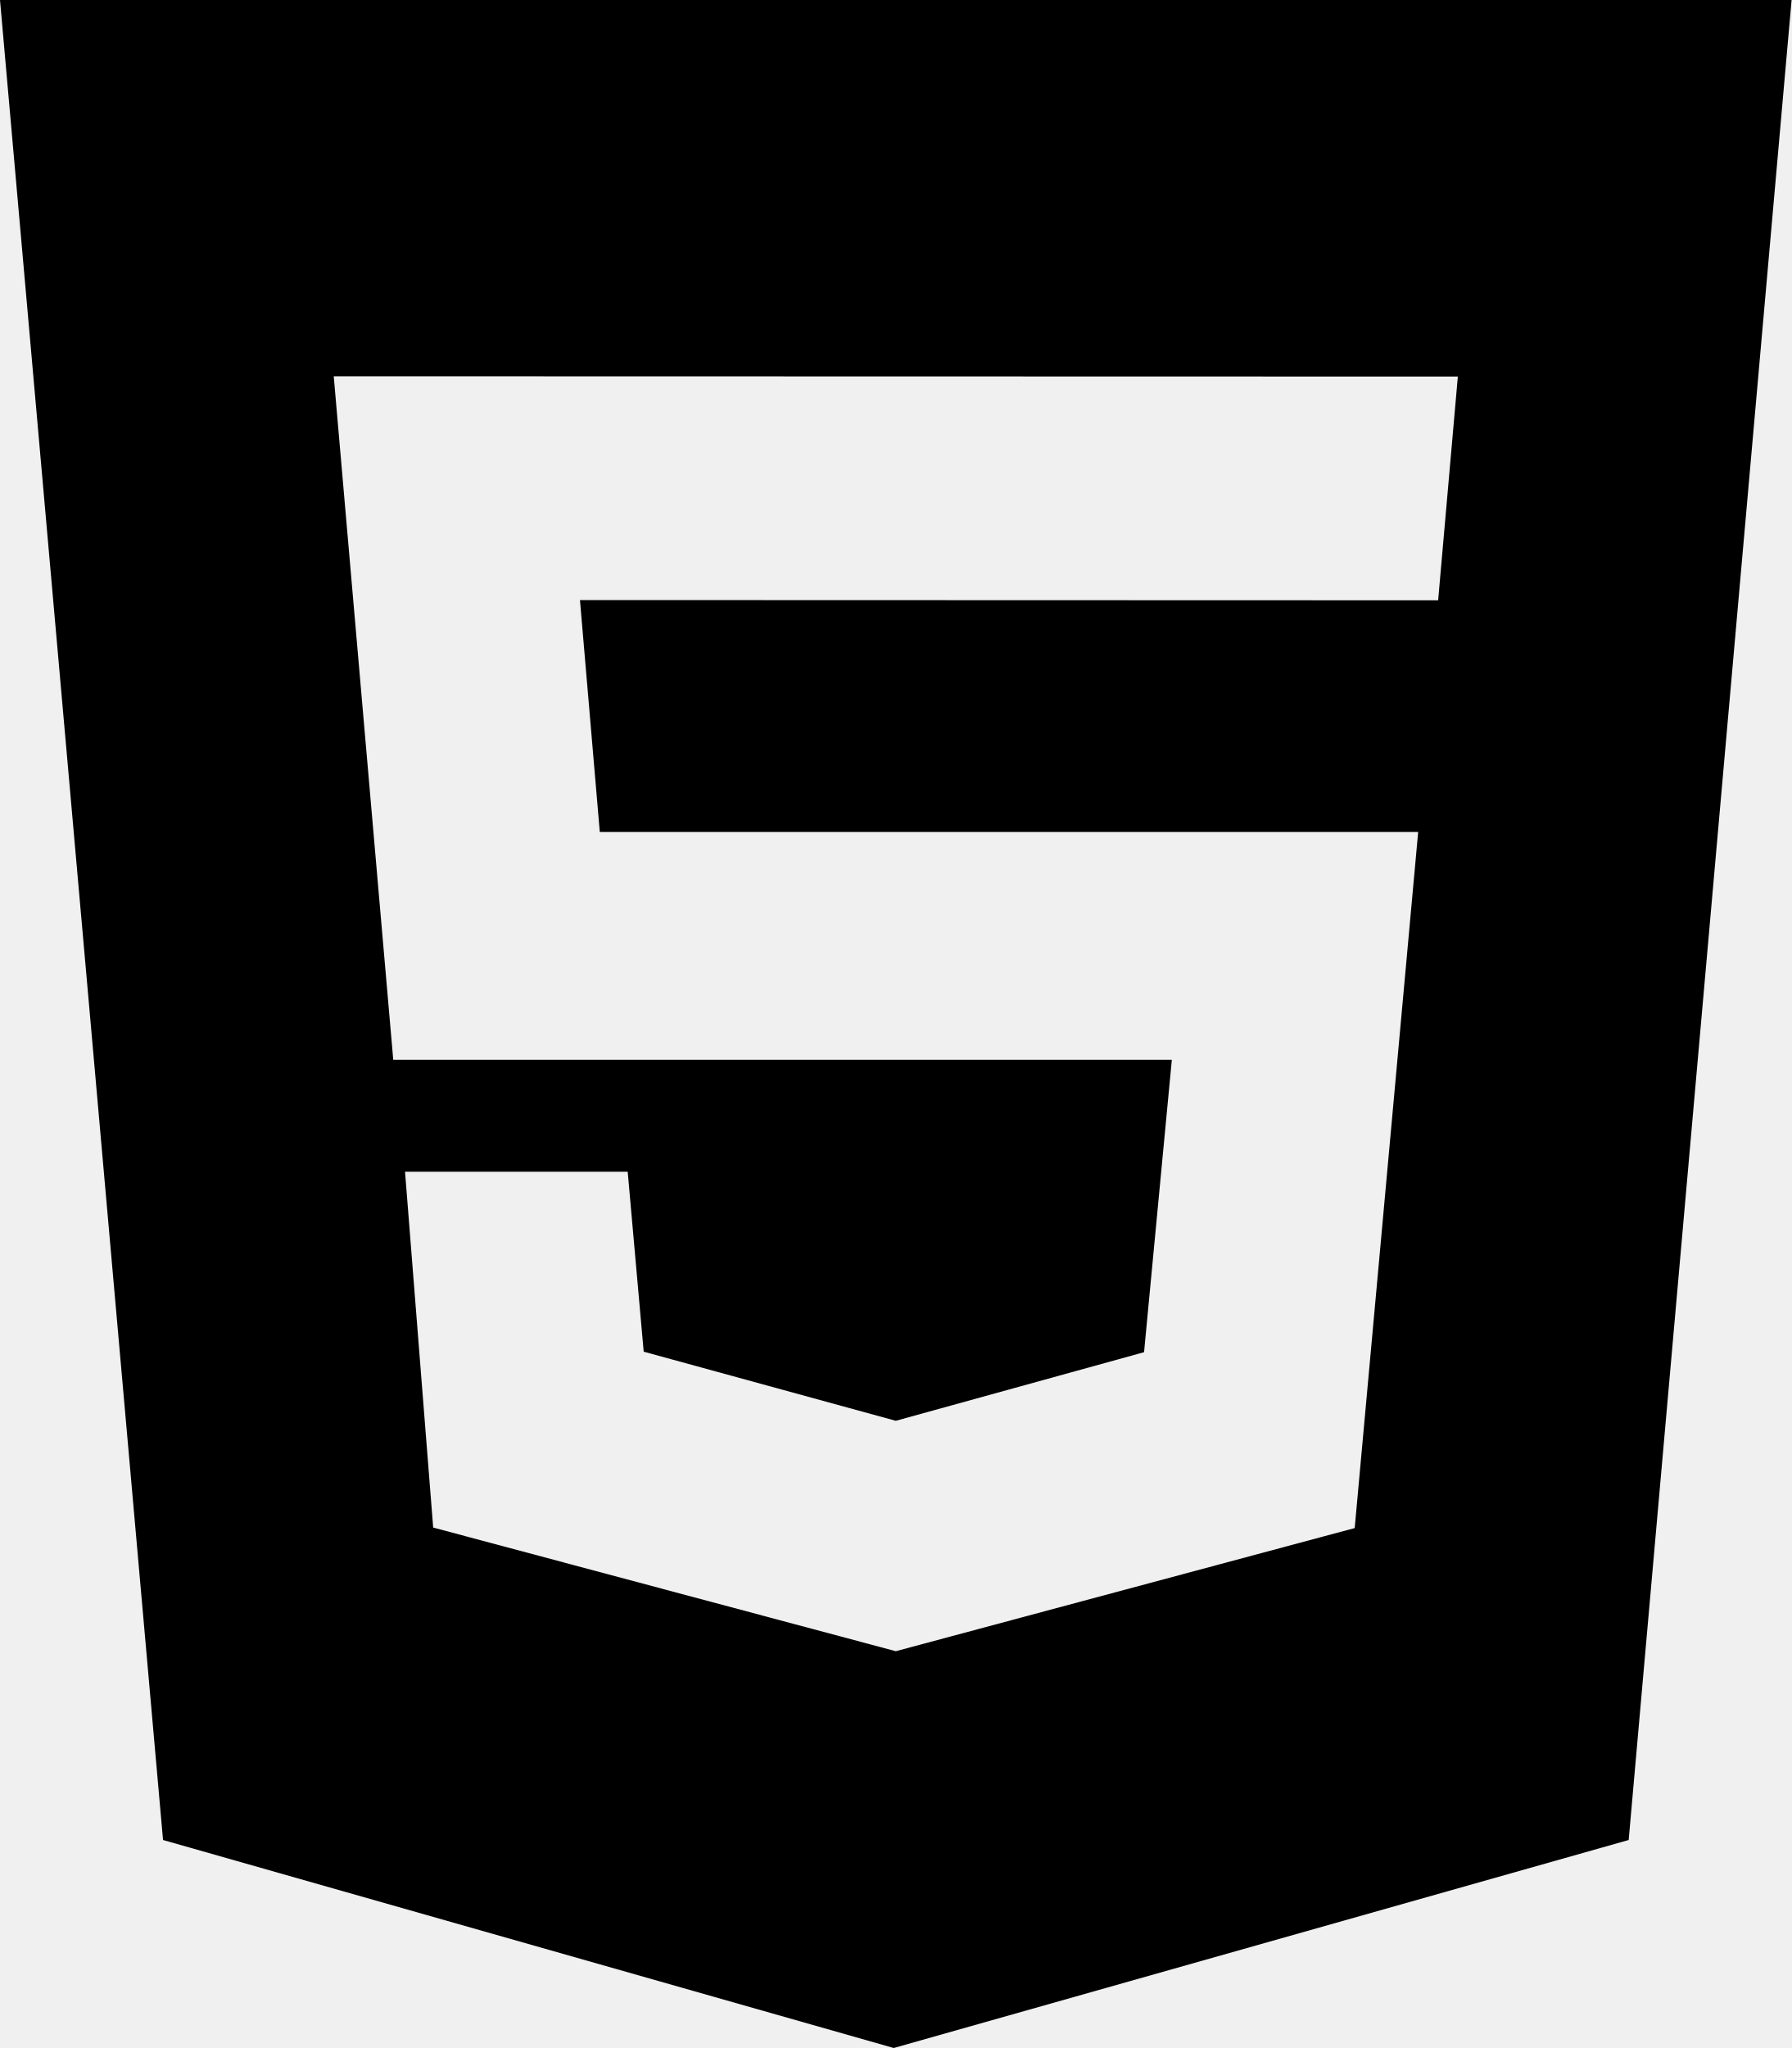
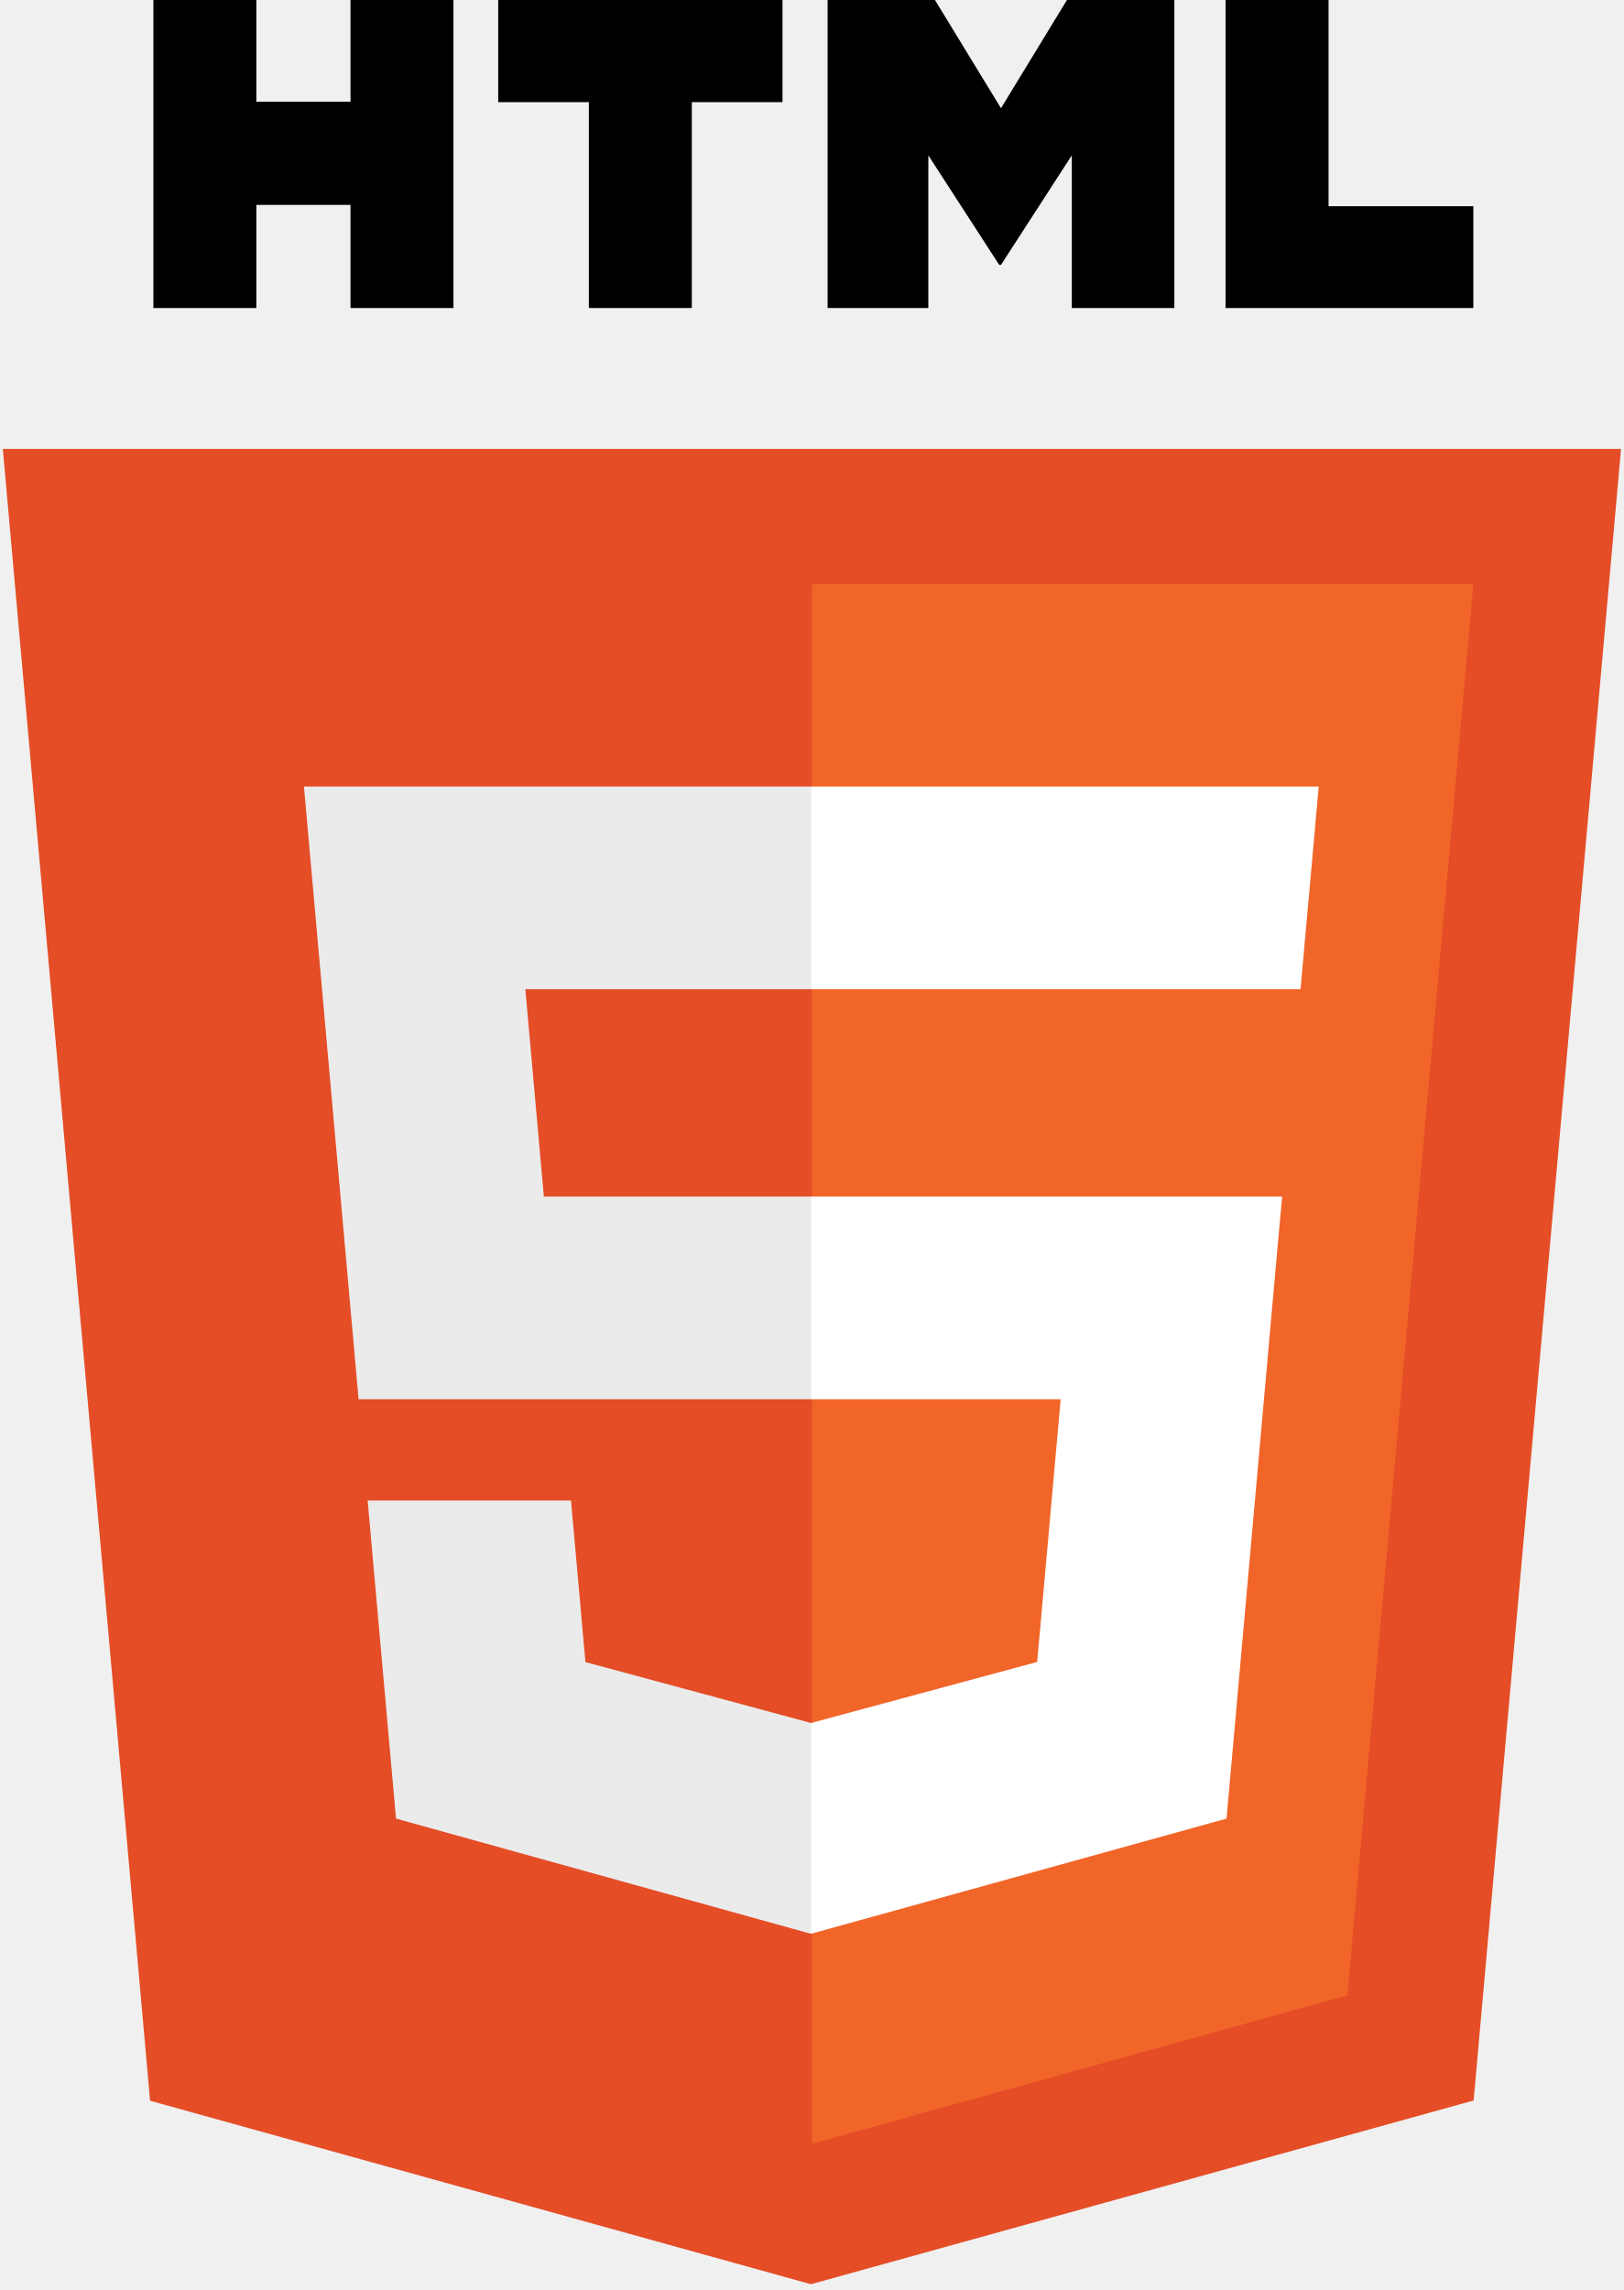
- <svg xmlns="http://www.w3.org/2000/svg" viewBox="0 0 14 16" fill-rule="evenodd" clip-rule="evenodd" stroke-linejoin="round" stroke-miterlimit="1.414">
-   <path d="M0 0h14l-1.273 14.375L6.984 16l-5.71-1.625L0 0zm4.687 6.5l-.155-1.812 6.706.002.154-1.748-8.784-.002.465 5.34h6.084l-.217 2.284L7 11.1l-1.97-.54-.125-1.406h-1.74l.22 2.78L7 12.9l3.586-.962.496-5.438H4.687z" />
+ <svg xmlns="http://www.w3.org/2000/svg" width="256px" height="361px" viewBox="0 0 256 361" version="1.1" preserveAspectRatio="xMidYMid">
+   <g>
+     <path d="M255.555,70.766 L232.314,331.125 L127.844,360.088 L23.662,331.166 L0.445,70.766 L255.555,70.766 L255.555,70.766 Z" fill="#E44D26" />
+     <path d="M128,337.95 L212.417,314.547 L232.278,92.057 L128,92.057 L128,337.95 L128,337.95 Z" fill="#F16529" />
+     <path d="M82.82,155.932 L128,155.932 L128,123.995 L47.917,123.995 L48.681,132.563 L56.531,220.573 L128,220.573 L128,188.636 L85.739,188.636 L82.82,155.932 L82.82,155.932 Z" fill="#EBEBEB" />
+     <path d="M90.018,236.542 L57.958,236.542 L62.432,286.688 L127.853,304.849 L128,304.808 L128,271.58 L127.86,271.617 L92.292,262.013 L90.018,236.542 L90.018,236.542 Z" fill="#EBEBEB" />
+     <path d="M24.181,0 L40.411,0 L40.411,16.035 L55.257,16.035 L55.257,0 L71.488,0 L71.488,48.558 L55.258,48.558 L55.258,32.298 L40.411,32.298 L40.411,48.558 L24.181,48.558 L24.181,0 L24.181,0 L24.181,0 Z" fill="#000000" />
+     <path d="M92.831,16.103 L78.543,16.103 L78.543,0 L123.357,0 L123.357,16.103 L109.062,16.103 L109.062,48.558 L92.832,48.558 L92.832,16.103 L92.831,16.103 L92.831,16.103 Z" fill="#000000" />
+     <path d="M130.469,0 L147.393,0 L157.803,17.062 L168.203,0 L185.132,0 L185.132,48.558 L168.969,48.558 L168.969,24.49 L157.803,41.755 L157.524,41.755 L146.35,24.49 L146.35,48.558 L130.469,48.558 L130.469,0 L130.469,0 Z" fill="#000000" />
+     <path d="M193.21,0 L209.445,0 L209.445,32.508 L232.269,32.508 L232.269,48.558 L193.21,48.558 L193.21,0 L193.21,0 Z" fill="#000000" />
+     <path d="M127.89,220.573 L167.217,220.573 L163.509,261.993 L127.89,271.607 L127.89,304.833 L193.362,286.688 L193.843,281.292 L201.348,197.212 L202.127,188.636 L127.89,188.636 L127.89,220.573 L127.89,220.573 Z" fill="#FFFFFF" />
+     <path d="M127.89,155.854 L127.89,155.932 L205.033,155.932 L205.673,148.754 L207.129,132.563 L207.892,123.995 L127.89,123.995 L127.89,155.854 L127.89,155.854 Z" fill="#FFFFFF" />
+   </g>
</svg>
